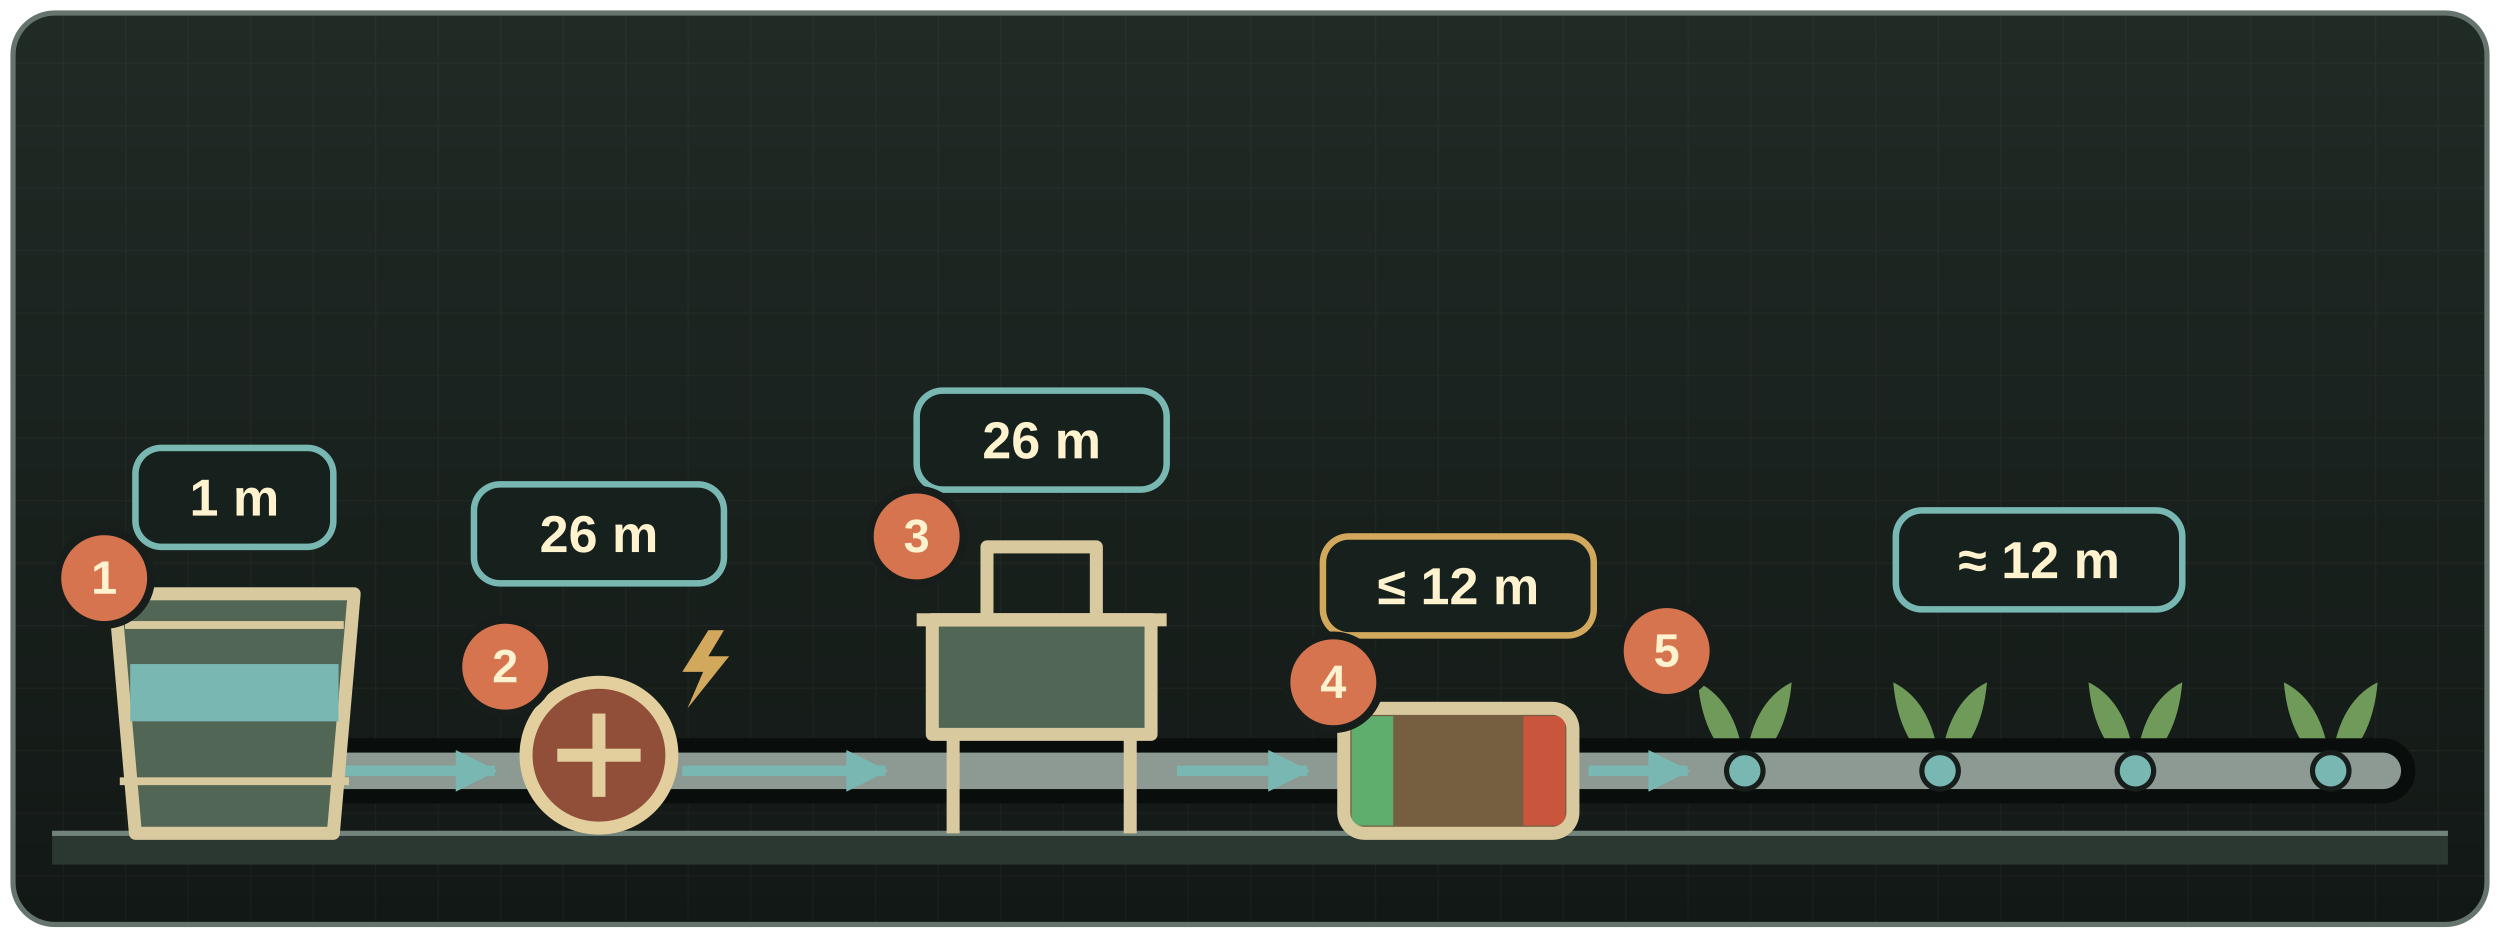
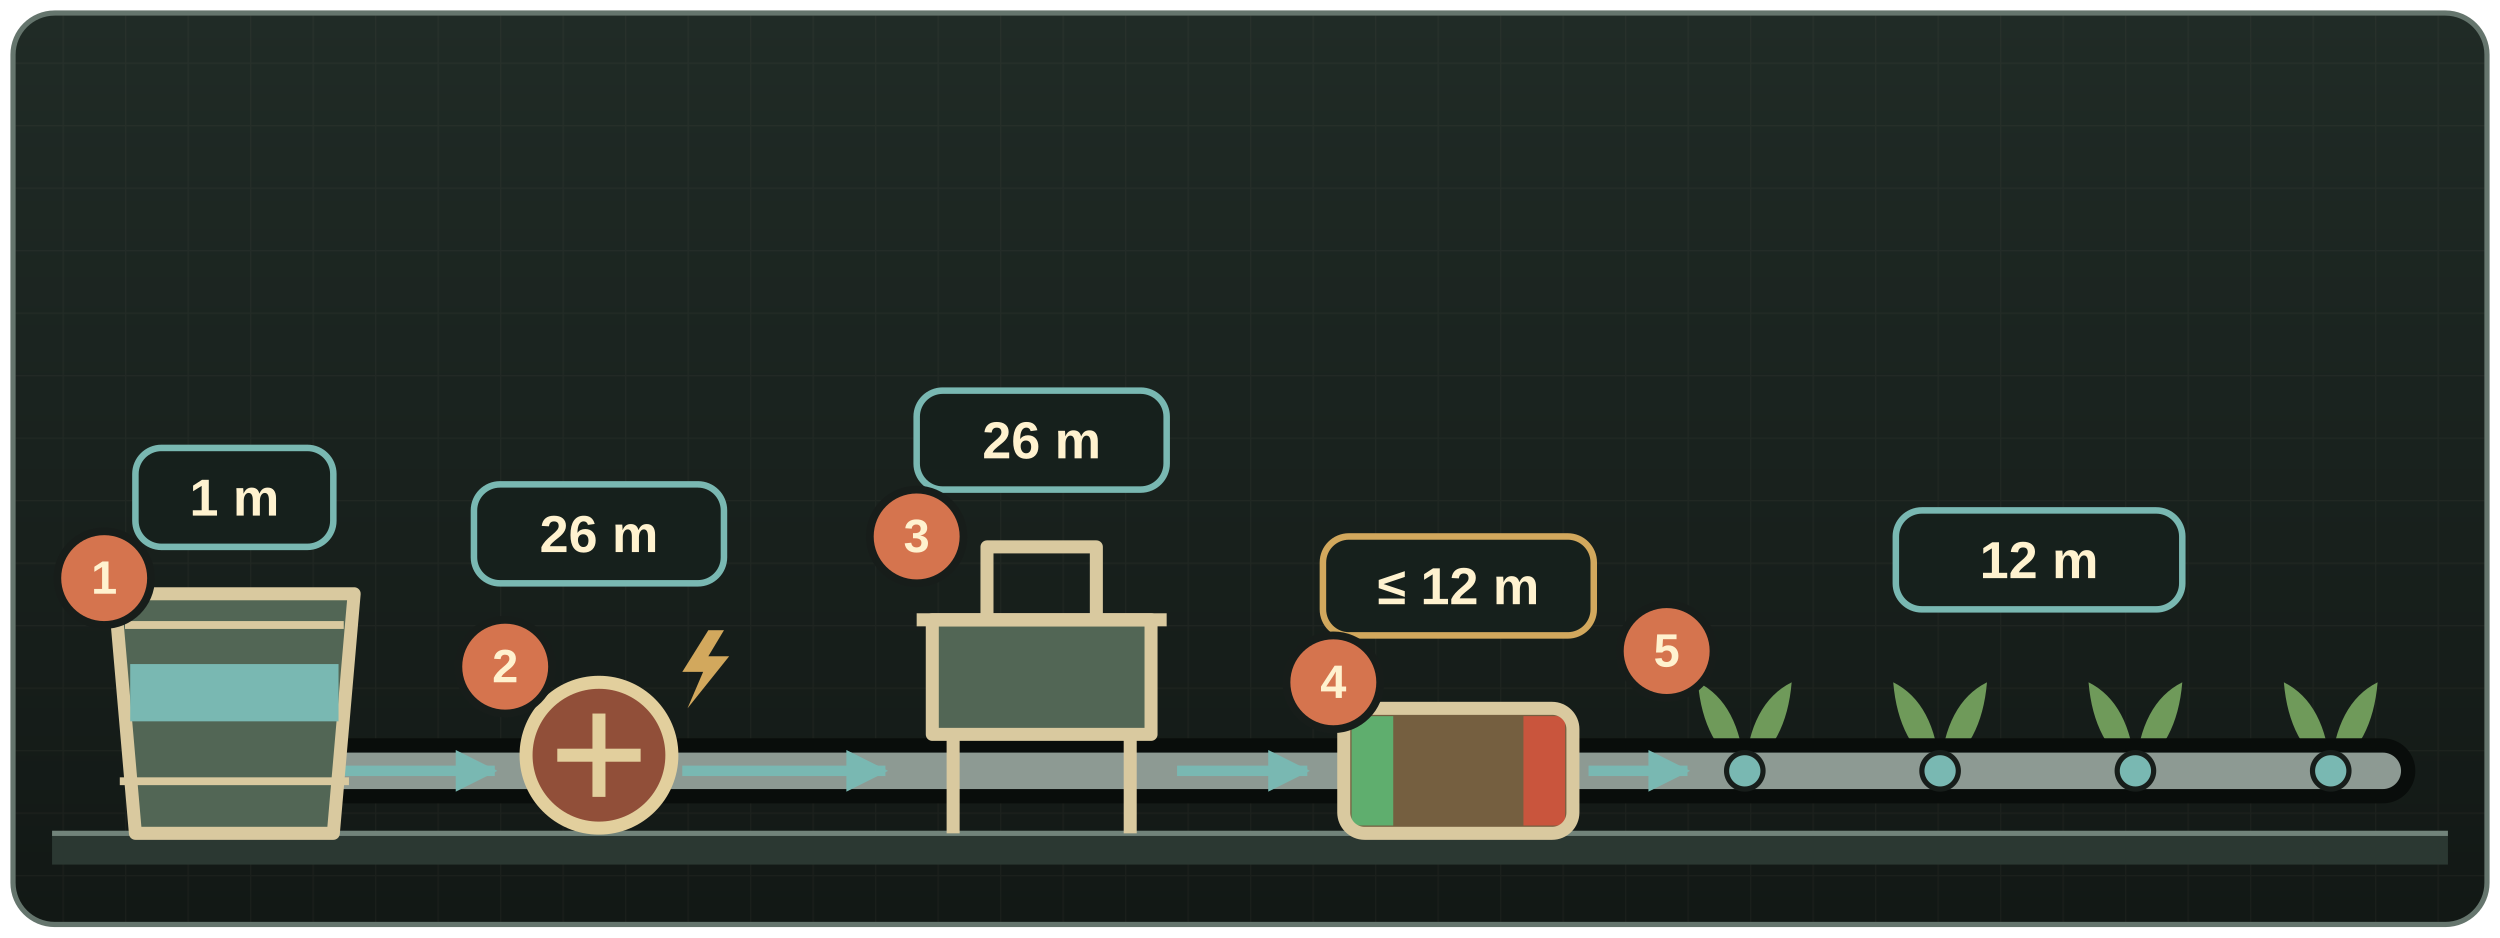
<svg xmlns="http://www.w3.org/2000/svg" viewBox="0 0 960 360" role="img" aria-label="Pump line with a router-protected drip zone: 26 m on the main line, capped to 12 m behind the router">
  <defs>
    <linearGradient id="bg" x2="0" y2="1">
      <stop stop-color="#202b26" />
      <stop offset="1" stop-color="#121815" />
    </linearGradient>
    <pattern id="grid" width="24" height="24" patternUnits="userSpaceOnUse">
      <path d="M24 0H0v24" fill="none" stroke="#d7c79d" stroke-opacity=".045" />
    </pattern>
    <marker id="arrow" markerUnits="userSpaceOnUse" markerWidth="16" markerHeight="16" refX="15" refY="8" orient="auto">
      <path d="M0 0l16 8L0 16z" fill="#79b8b2" />
    </marker>
  </defs>
  <rect x="5" y="5" width="950" height="350" rx="16" fill="url(#bg)" stroke="#65756d" stroke-width="2" />
  <rect x="6" y="6" width="948" height="348" rx="15" fill="url(#grid)" />
  <rect x="20" y="320" width="920" height="12" fill="#2b3832" />
  <path d="M20 320H940" stroke="#71837a" stroke-width="2" />
  <g fill="#6f9a5a">
    <path d="M670 296q-16-10-18-34q16 8 18 34zM670 296q16-10 18-34q-16 8-18 34z" />
    <path d="M745 296q-16-10-18-34q16 8 18 34zM745 296q16-10 18-34q-16 8-18 34z" />
    <path d="M820 296q-16-10-18-34q16 8 18 34zM820 296q16-10 18-34q-16 8-18 34z" />
    <path d="M895 296q-16-10-18-34q16 8 18 34zM895 296q16-10 18-34q-16 8-18 34z" />
  </g>
  <g fill="none" stroke-linecap="round">
    <path d="M90 296H915" stroke="#090d0b" stroke-width="25" />
    <path d="M90 296H915" stroke="#8d9a93" stroke-width="14" />
  </g>
  <g fill="none" stroke="#79b8b2" stroke-width="4" marker-end="url(#arrow)">
    <path d="M118 296h72" />
    <path d="M262 296h78" />
    <path d="M452 296h50" />
    <path d="M610 296h38" />
  </g>
  <g fill="#79b8b2" stroke="#171d1a" stroke-width="2">
    <circle cx="670" cy="296" r="7" />
    <circle cx="745" cy="296" r="7" />
    <circle cx="820" cy="296" r="7" />
    <circle cx="895" cy="296" r="7" />
  </g>
  <g stroke="#d9c99f" stroke-width="5" stroke-linejoin="round">
    <path d="M44 228h92l-8 92h-76z" fill="#526655" />
    <path d="M50 266h80" stroke="#79b8b2" stroke-width="22" />
    <path d="M48 240h84M46 300h88" stroke-width="3" />
  </g>
  <g stroke="#e2cf9d" stroke-width="5">
    <circle cx="230" cy="290" r="28" fill="#914f39" />
    <path d="M214 290h32M230 274v32" />
  </g>
  <path d="M272 242l-10 16h8l-6 14 16-20h-8l6-10z" fill="#d2a85d" />
  <g stroke="#d9c99f" stroke-width="5" fill="none" stroke-linejoin="round">
    <path d="M366 282v38M434 282v38" />
    <path d="M358 238h84v44h-84z" fill="#526655" />
    <path d="M379 238v-28h42v28M352 238h96" />
  </g>
  <rect x="516" y="272" width="88" height="48" rx="8" fill="#755f40" />
  <rect x="519" y="275" width="16" height="42" fill="#5fae6e" />
  <rect x="585" y="275" width="16" height="42" fill="#c9553d" />
  <rect x="516" y="272" width="88" height="48" rx="8" fill="none" stroke="#d9c99f" stroke-width="5" />
  <g fill="#16201c" stroke-width="2.5">
    <rect x="52" y="172" width="76" height="38" rx="10" stroke="#79b8b2" />
    <rect x="182" y="186" width="96" height="38" rx="10" stroke="#79b8b2" />
    <rect x="352" y="150" width="96" height="38" rx="10" stroke="#79b8b2" />
    <rect x="508" y="206" width="104" height="38" rx="10" stroke="#d2a85d" />
    <rect x="728" y="196" width="110" height="38" rx="10" stroke="#79b8b2" />
  </g>
  <g fill="#fff2cf" font-family="Arial,sans-serif" font-size="20" font-weight="700" text-anchor="middle">
    <text x="90" y="198">1 m</text>
    <text x="230" y="212">26 m</text>
    <text x="400" y="176">26 m</text>
    <text x="560" y="232">≤ 12 m</text>
-     <text x="783" y="222">≈ 12 m</text>
+     <text x="783" y="222">12 m</text>
  </g>
  <g fill="#d5744e" stroke="#171d1a" stroke-width="3">
    <circle cx="40" cy="222" r="18" />
    <circle cx="194" cy="256" r="18" />
    <circle cx="352" cy="206" r="18" />
    <circle cx="512" cy="262" r="18" />
    <circle cx="640" cy="250" r="18" />
  </g>
  <g fill="#fff2cf" font-family="Arial,sans-serif" font-size="18" font-weight="700" text-anchor="middle">
    <text x="40" y="228">1</text>
    <text x="194" y="262">2</text>
    <text x="352" y="212">3</text>
    <text x="512" y="268">4</text>
    <text x="640" y="256">5</text>
  </g>
</svg>
